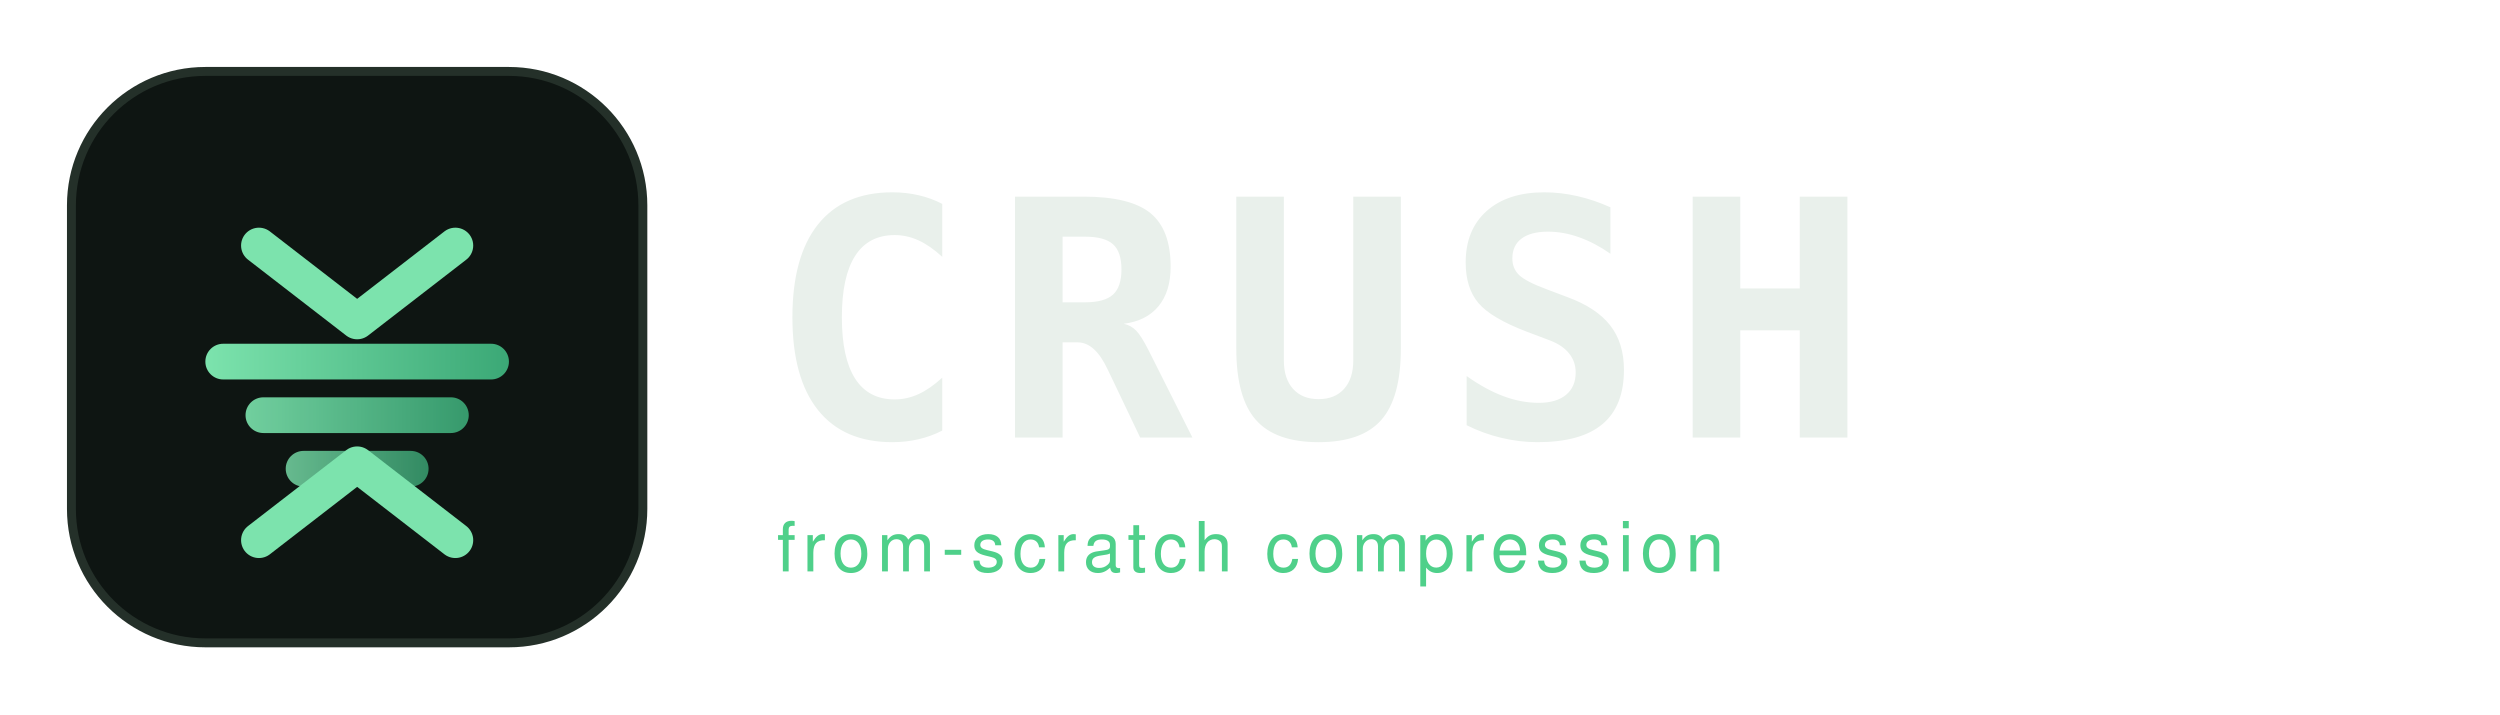
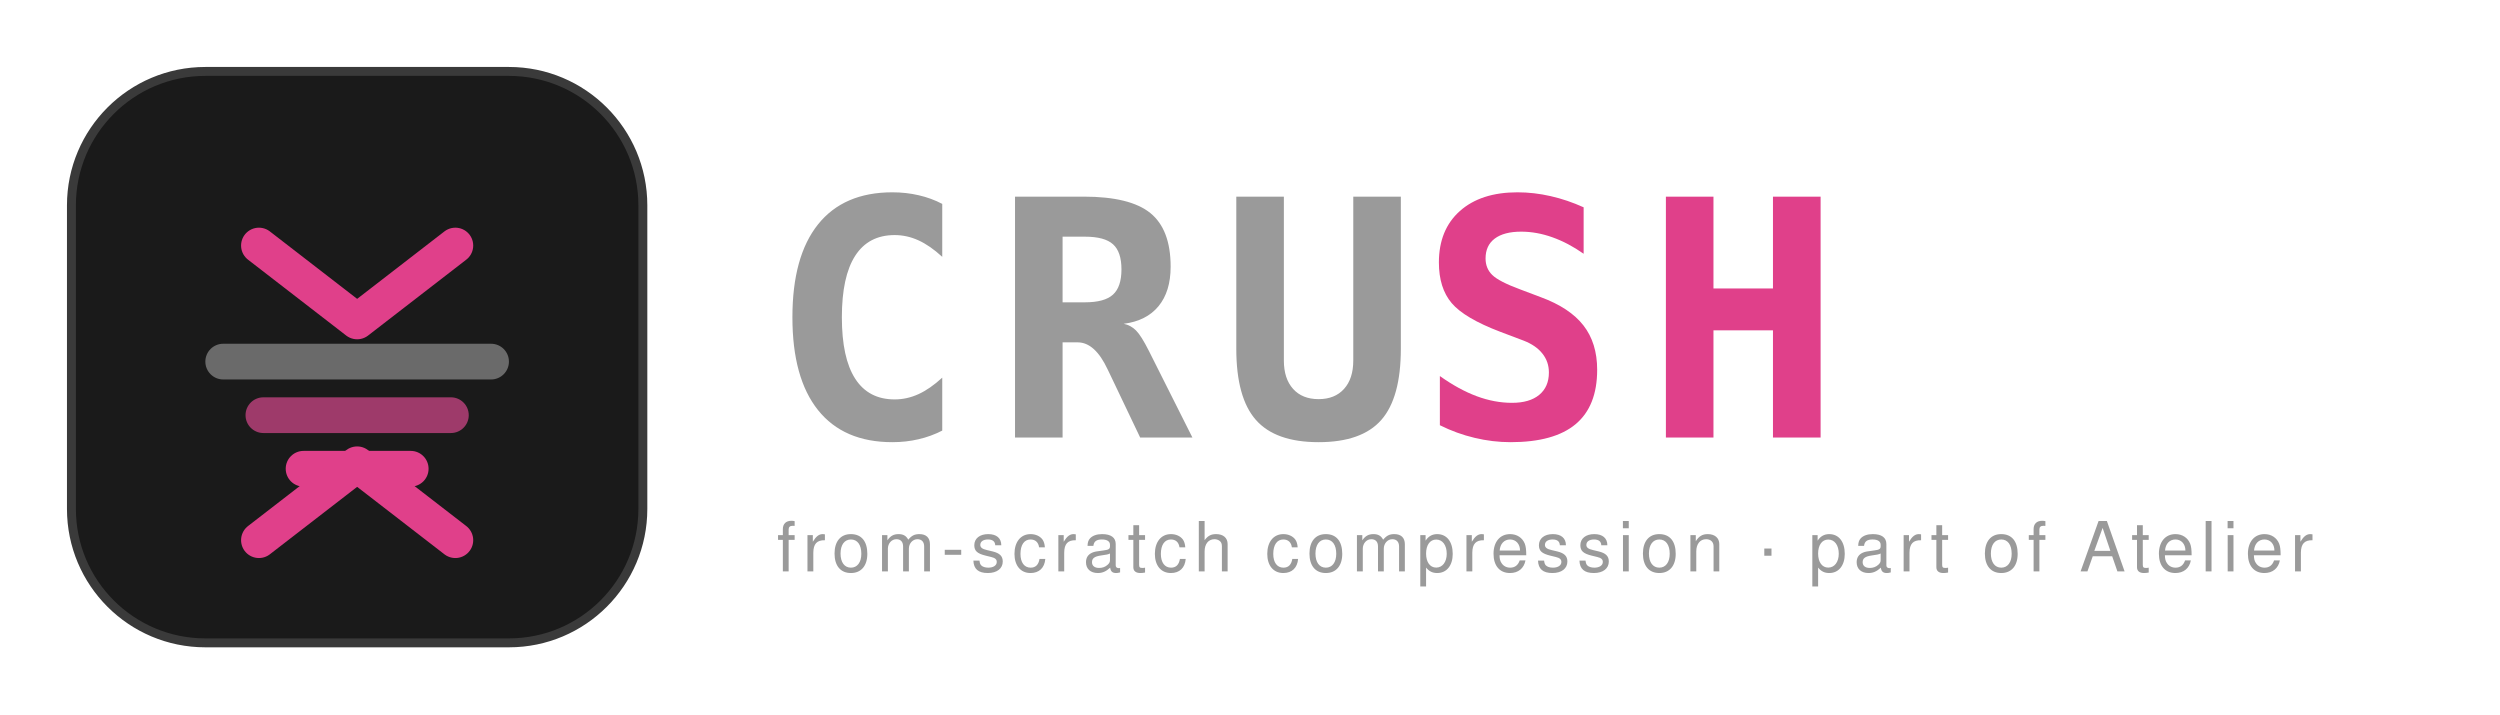
<svg xmlns="http://www.w3.org/2000/svg" width="560" height="160" viewBox="0 0 560 160" role="img" aria-label="CRUSH">
-   <defs>
-     <linearGradient id="lbar" x1="0" y1="0" x2="1" y2="0">
-       <stop offset="0" stop-color="#7CE3AD" />
-       <stop offset="1" stop-color="#3BA876" />
-     </linearGradient>
-   </defs>
  <g transform="translate(16,16)">
-     <rect x="0" y="0" width="128" height="128" rx="30" fill="#0E1512" stroke="#243029" stroke-width="2" />
-     <polyline points="42,39 64,56 86,39" fill="none" stroke="#7CE3AD" stroke-width="8" stroke-linecap="round" stroke-linejoin="round" />
-     <rect x="30" y="61" width="68" height="8" rx="4" fill="url(#lbar)" />
-     <rect x="39" y="73" width="50" height="8" rx="4" fill="url(#lbar)" opacity="0.9" />
-     <rect x="48" y="85" width="32" height="8" rx="4" fill="url(#lbar)" opacity="0.8" />
-     <polyline points="42,105 64,88 86,105" fill="none" stroke="#7CE3AD" stroke-width="8" stroke-linecap="round" stroke-linejoin="round" />
+     <rect x="0" y="0" width="128" height="128" rx="30" fill="#1a1a1a" stroke="#3a3a3a" stroke-width="2" />
+     <polyline points="42,39 64,56 86,39" fill="none" stroke="#e0408a" stroke-width="8" stroke-linecap="round" stroke-linejoin="round" />
+     <rect x="30" y="61" width="68" height="8" rx="4" fill="#6a6a6a" />
+     <rect x="39" y="73" width="50" height="8" rx="4" fill="#9e3a6a" />
+     <rect x="48" y="85" width="32" height="8" rx="4" fill="#e0408a" />
+     <polyline points="42,105 64,88 86,105" fill="none" stroke="#e0408a" stroke-width="8" stroke-linecap="round" stroke-linejoin="round" />
  </g>
-   <text x="172" y="98" font-family="ui-monospace,'Cascadia Code',Consolas,'SF Mono',monospace" font-size="74" font-weight="800" letter-spacing="6" fill="#E9F0EB">CRUSH</text>
-   <text x="174" y="128" font-family="-apple-system,'Segoe UI',Helvetica,Arial,sans-serif" font-size="15.5" letter-spacing="1.5" fill="#4FD08A">from-scratch compression</text>
+   <text x="172" y="98" font-family="ui-monospace,'Cascadia Code',Consolas,'SF Mono',monospace" font-size="74" font-weight="800" letter-spacing="6" fill="#9a9a9a">CRU<tspan fill="#e0408a">SH</tspan>
+   </text>
+   <text x="174" y="128" font-family="-apple-system,'Segoe UI',Helvetica,Arial,sans-serif" font-size="15.5" letter-spacing="1.5" fill="#9a9a9a">from-scratch compression · part of Atelier</text>
</svg>
